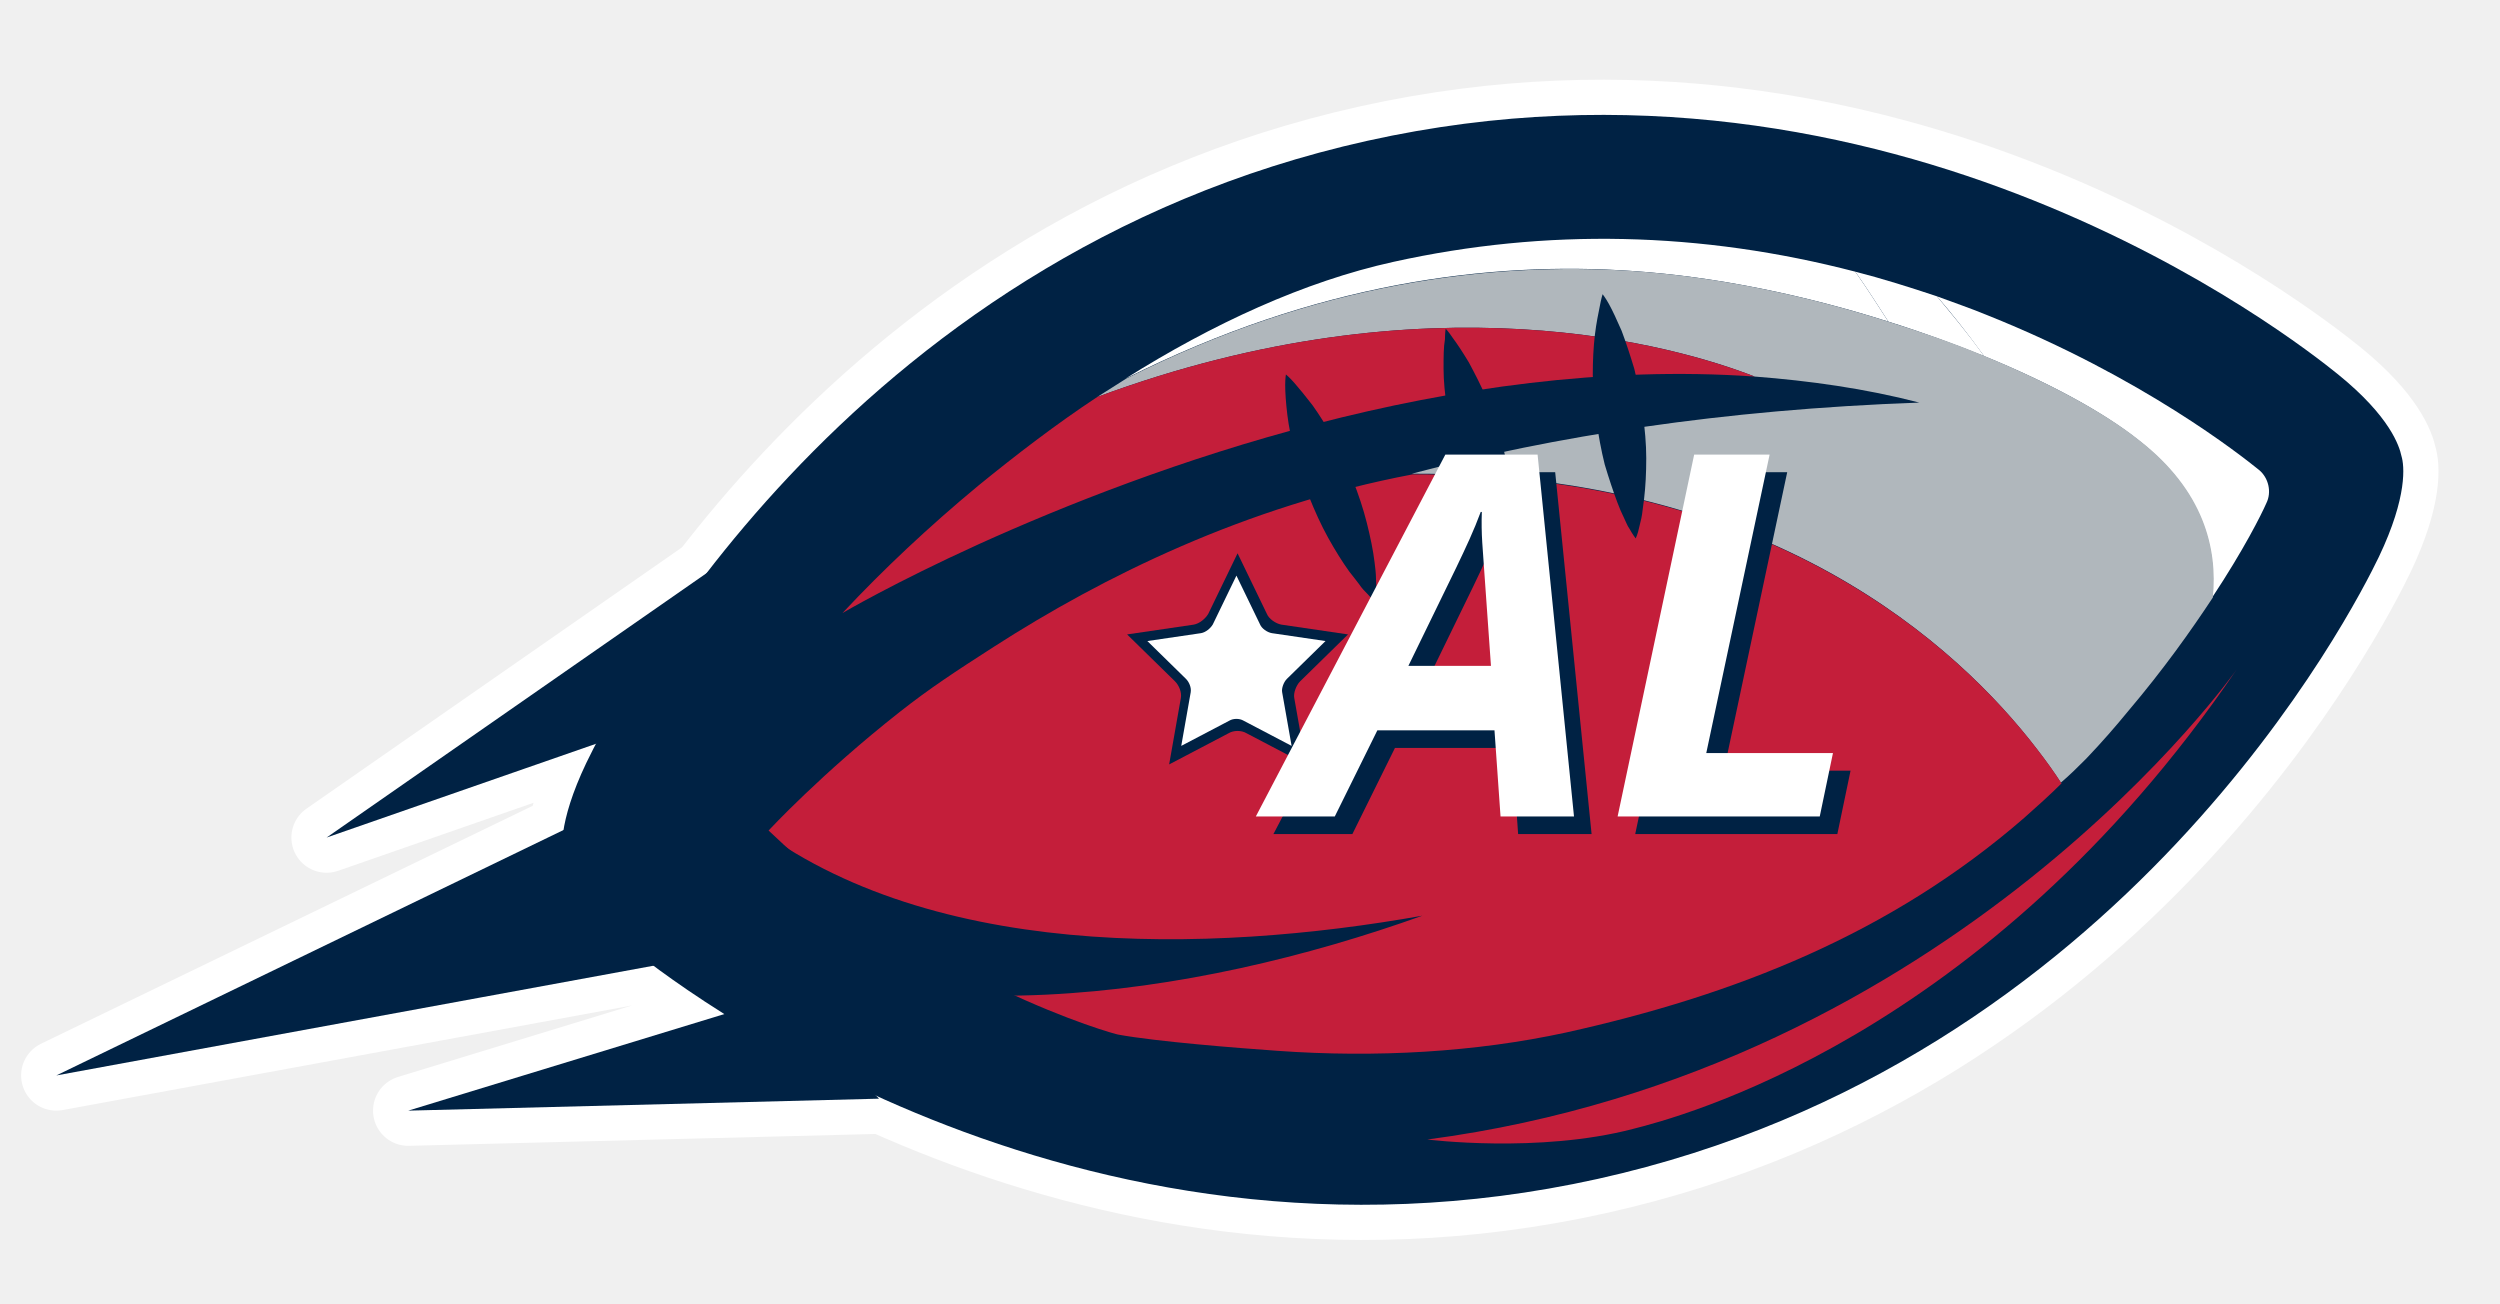
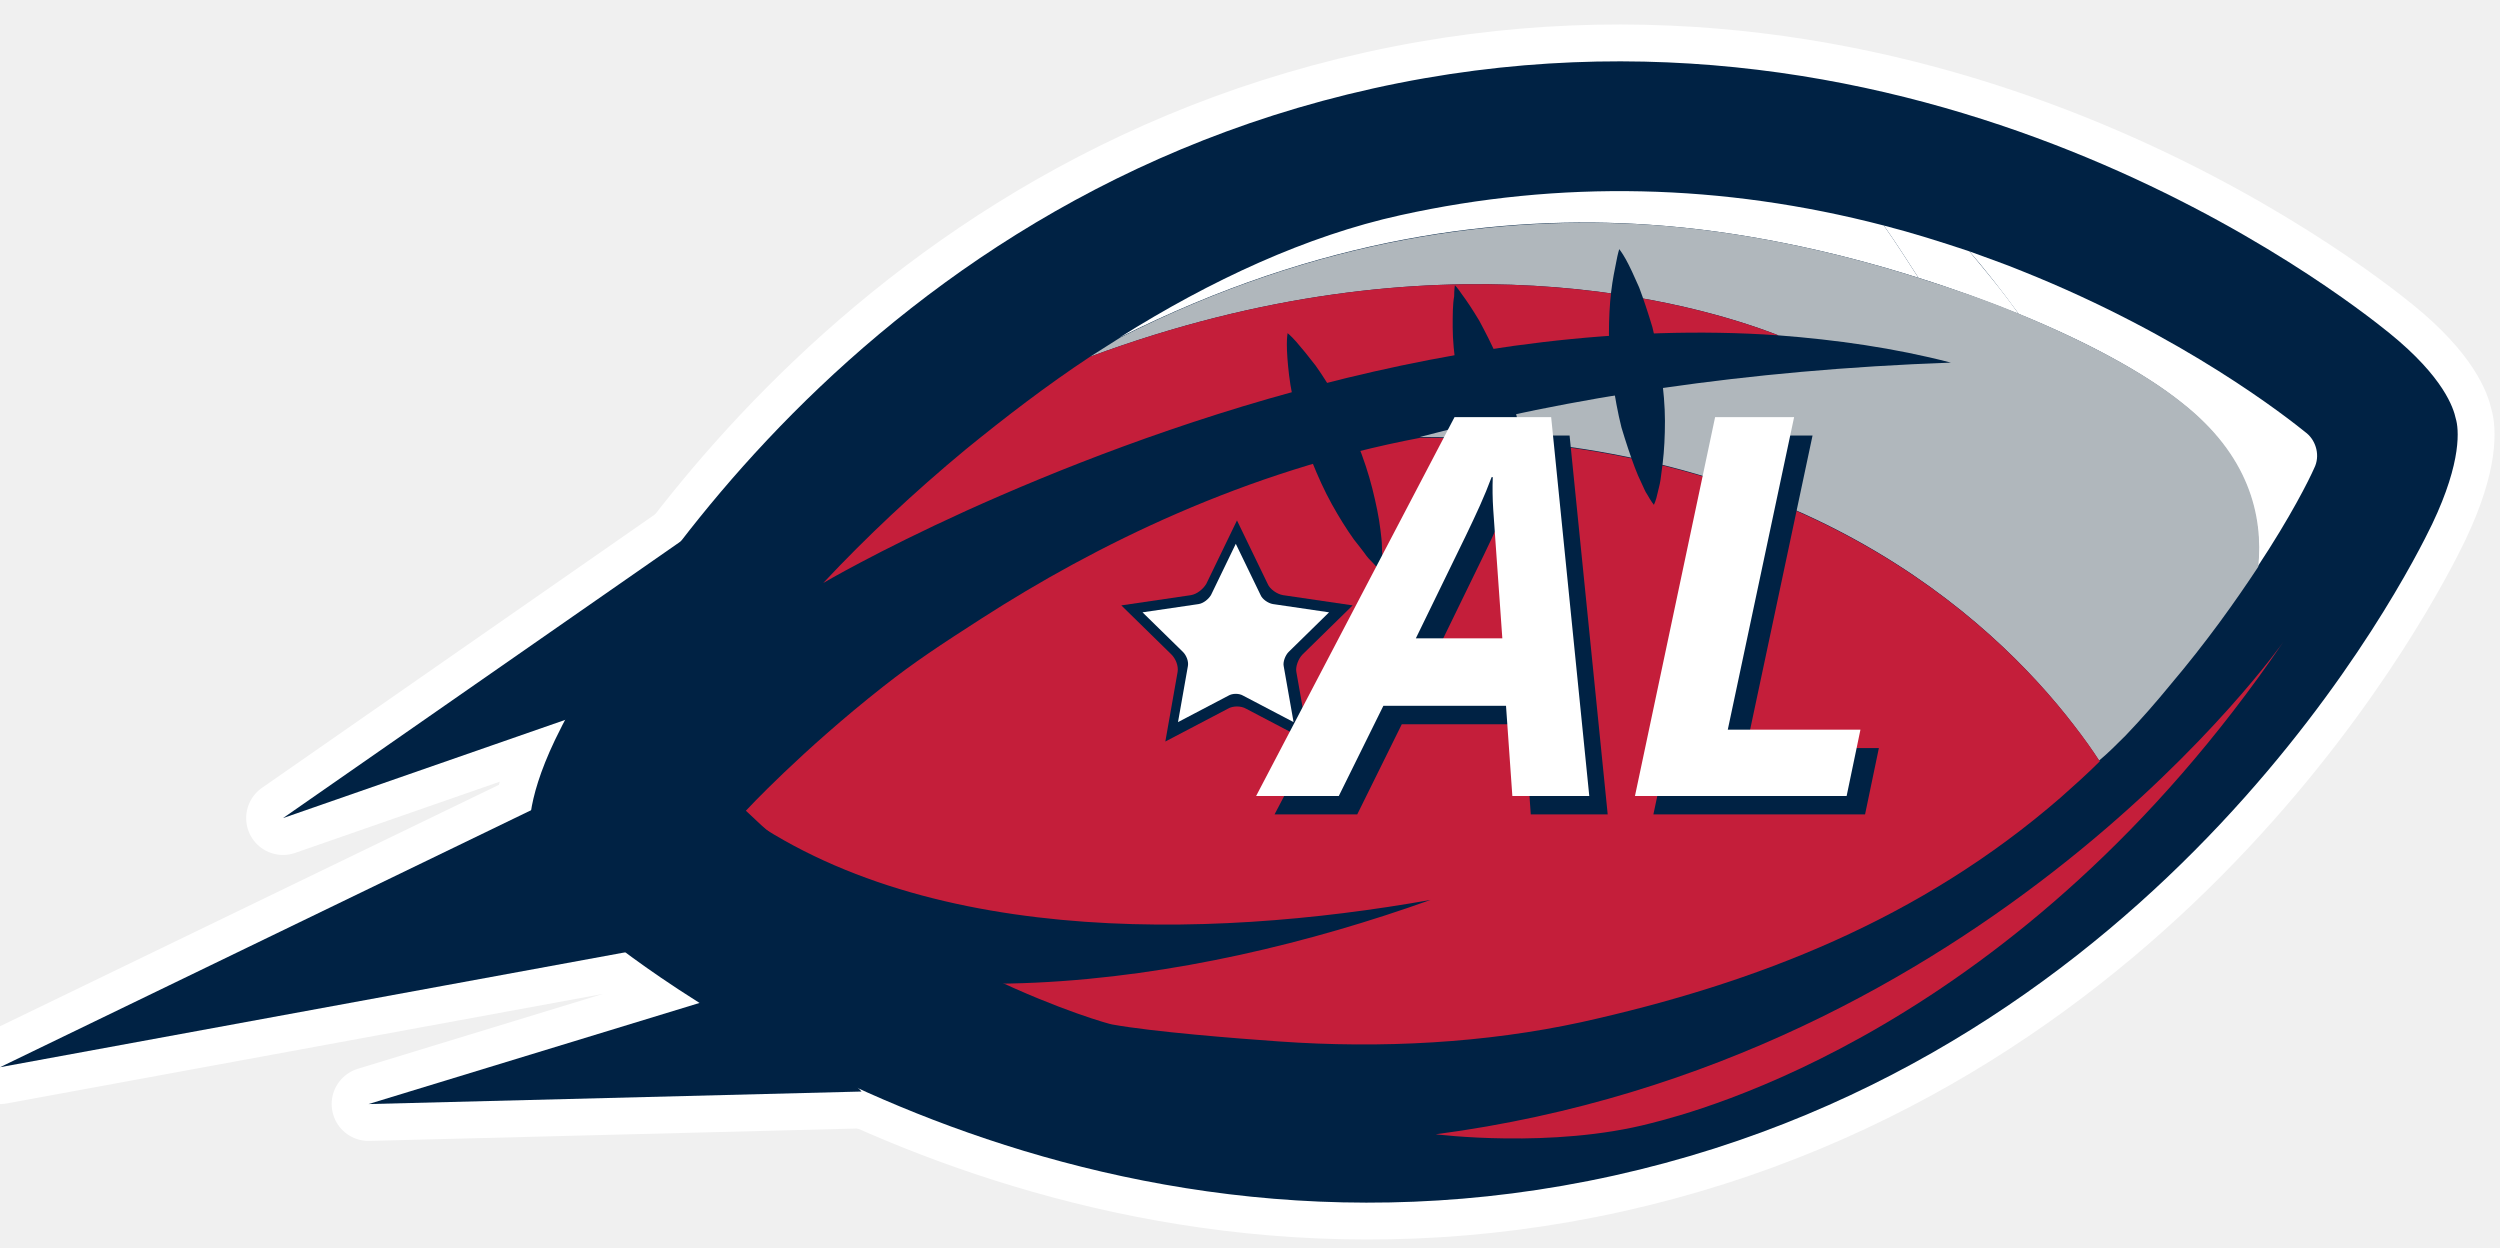
- <svg xmlns="http://www.w3.org/2000/svg" viewBox="-8 -8 355.2 185.2">
+ <svg xmlns="http://www.w3.org/2000/svg" viewBox="0 0 339.2 169.2">
  <defs>
    
  </defs>
  <path d="M0 144.8l88.7-16.3 1.4-27.3zm50 5l66.9-1.7-14.2-14.4zM38.4 111l54.9-38.2-2.9 20.1z" fill="#ffffff" stroke="#ffffff" stroke-width="10" stroke-linejoin="round" />
  <path d="M219 159.5c74.8-16.6 107.5-81.1 111-88.4 4.1-8.6 3.6-13 3.2-14.3-.3-1.4-1.6-5.6-9-11.6C317.9 40.1 261-4.6 186.3 12c-74.7 16.6-107.5 81.1-111 88.4-4.1 8.6-3.6 12.9-3.2 14.3.3 1.4 1.6 5.5 9 11.6 6.2 5.1 63.1 49.8 137.9 33.2z" fill="#ffffff" stroke="#ffffff" stroke-width="10" stroke-linejoin="round" />
  <path d="M0 144.8l88.7-16.3 1.4-27.3zm50 5l66.9-1.7-14.2-14.4zM38.4 111l54.9-38.2-2.9 20.1z" fill="#002244" />
  <path d="M219 159.5c74.8-16.6 107.5-81.1 111-88.4 4.1-8.6 3.6-13 3.2-14.3-.3-1.4-1.6-5.6-9-11.6C317.9 40.1 261-4.6 186.3 12c-74.7 16.6-107.5 81.1-111 88.4-4.1 8.6-3.6 12.9-3.2 14.3.3 1.4 1.6 5.5 9 11.6 6.2 5.1 63.1 49.8 137.9 33.2z" fill="#002244" />
  <path d="M309.8 87.1s-39.9 56.9-115 66.8c0 0 15.8 2 29.2-1.5 5.9-1.5 49.9-12.6 85.8-65.3z" fill="#c41e3a" />
  <path d="M223.9 30.5c12 .8 24.8 3.5 36.4 7.2-1.5-2.3-3-4.7-4.7-7.1-21.9-5.7-43.9-6.2-65.6-1.4-12.7 2.8-25.7 8.8-38.1 16.6 27.2-13.7 51.9-16.7 72-15.3z" fill="#ffffff" />
  <path d="M273.9 42.6c-2.4-3.4-4.8-6.2-6.7-8.5-3.9-1.3-7.7-2.5-11.6-3.5 1.7 2.4 3.2 4.8 4.7 7.1 4.8 1.5 9.4 3.2 13.6 4.9z" fill="#ffffff" />
  <path d="M295.9 54.6c9.1 7.2 11.1 15.3 10.4 22.3 4.5-6.8 7-11.8 7.7-13.4.8-1.6.3-3.6-1-4.7-2.6-2.1-16.6-13.2-38.6-22-2.4-1-4.8-1.8-7.2-2.7 2 2.3 4.3 5.2 6.7 8.5 9.3 3.8 17 8 22 12z" fill="#ffffff" />
  <path d="M288.4 99.8c2.2-2.3 4.2-4.6 6-6.8 5-5.9 8.9-11.4 12-16.1.7-7-1.3-15.2-10.4-22.3-5-4-12.8-8.2-22-12-4.3-1.8-8.9-3.4-13.7-4.9-11.6-3.7-24.4-6.4-36.4-7.2-20-1.3-44.8 1.6-71.9 15.3-1.4.9-2.7 1.7-4.1 2.6 47.2-17.5 82.4-7.2 93.4-2.9 7.8.6 15.7 1.7 23.4 3.7-28.1 1-52 4.8-72.1 10.1 51.1-.2 77.7 24.7 88.7 39 1.4 1.8 2.6 3.5 3.5 4.9 1.2-1 2.4-2.2 3.6-3.4z" fill="#b0b7bc" />
  <path d="M241.3 45.5c-11.1-4.3-46.2-14.6-93.4 2.9-5.9 3.9-11.5 8.2-16.9 12.6-7 5.8-13.5 11.9-19.3 18.1 0 0 7.3-4.3 19.4-9.8 24.1-10.9 67.2-26.8 110.2-23.8zm38.3 62.7c0-.1.1-.2.1-.3-.1.1-.1.2-.1.3 1.8-1.6 3.6-3.2 5.3-4.9-.9-1.4-2.1-3.1-3.5-4.9 0 .8 0 .8 0 0-11-14.3-37.6-39.2-88.7-39-23.8 4.5-44.1 14.6-59.5 24.5-5.6 3.6-9.1 5.9-13.3 9.2-11.2 8.8-18.7 16.9-18.7 16.9 22.4 21.5 49.3 29 49.7 29 5.5 1 16.9 1.9 22.6 2.3 14 1 28.1.2 41-2.6 23.9-5.3 46.1-14 65.1-30.5z" fill="#c41e3a" />
  <path d="M174.7 45.2s.5.4 1.2 1.2c.7.8 1.6 1.9 2.6 3.2 1 1.4 2 3 3 4.8 1 1.8 1.9 3.8 2.7 5.8.8 2 1.5 4.1 2 6.1s.9 3.9 1.1 5.6c.1.8.2 1.6.2 2.3 0 .7.1 1.3.1 1.8 0 1-.1 1.6-.1 1.6s-.5-.4-1.2-1.2c-.4-.4-.8-.8-1.2-1.4-.4-.5-.9-1.2-1.4-1.8-1-1.4-2-3-3-4.8-1-1.8-1.9-3.8-2.7-5.8-.8-2-1.5-4.1-2-6.1s-.9-3.9-1.1-5.6c-.2-1.7-.3-3.1-.3-4.2 0-.9.1-1.5.1-1.5zm45-11.4s.4.5.9 1.4c.5.9 1.1 2.2 1.8 3.8.6 1.6 1.2 3.4 1.8 5.4.5 2 .9 4.2 1.2 6.3.3 2.2.5 4.4.5 6.4 0 2.1-.1 4-.3 5.7-.1.8-.2 1.6-.3 2.3-.1.7-.3 1.3-.4 1.8-.2 1-.5 1.6-.5 1.6s-.4-.5-.9-1.4c-.3-.4-.5-1-.8-1.6-.3-.6-.6-1.3-.9-2.1-.6-1.6-1.2-3.4-1.8-5.4-.5-2-.9-4.2-1.2-6.3-.3-2.2-.4-4.4-.5-6.4 0-2.1.1-4 .3-5.7.2-1.7.5-3.1.7-4.1.2-1.1.4-1.7.4-1.7zm-22.3 4.9s.4.4 1 1.3c.6.8 1.4 2 2.3 3.5.8 1.5 1.7 3.2 2.5 5.1.8 1.9 1.5 4 2.1 6.1.6 2.1 1.1 4.2 1.4 6.3.3 2 .5 4 .5 5.7V69c0 .7-.1 1.3-.1 1.8-.1 1-.2 1.6-.2 1.6s-.4-.4-1-1.3c-.3-.4-.7-.9-1.1-1.5-.4-.6-.8-1.3-1.2-2-.8-1.5-1.7-3.2-2.5-5.1-.8-1.9-1.5-4-2.1-6.1-.6-2.1-1-4.3-1.4-6.3-.3-2-.5-4-.5-5.7 0-1.7 0-3.1.2-4.2 0-.9.1-1.5.1-1.5zm-3.3 83.4c-32.4 11.6-74.9 18.2-106.4.4 3.3-4.8 6.6-9.7 9.8-14.5 25.4 20.6 66.3 19.5 96.6 14.1z" fill="#002244" />
  <g transform="translate(6,7) translate(161,80) scale(1.12) translate(-161,-80)">
    <path d="M161.6 68.2l3 6.2c.2.5.9 1 1.5 1.1l6.8 1-4.9 4.8c-.4.4-.7 1.2-.6 1.7l1.2 6.8-6.1-3.2c-.5-.3-1.3-.3-1.8 0l-6.1 3.2 1.2-6.8c.1-.6-.2-1.3-.6-1.7l-4.9-4.8 6.8-1c.6-.1 1.2-.6 1.5-1.1l3-6.2z" fill="#002244" transform="translate(161,80) scale(1.24) translate(-161,-80)" />
    <path d="M161.6 68.2l3 6.2c.2.5.9 1 1.5 1.1l6.8 1-4.9 4.8c-.4.4-.7 1.2-.6 1.7l1.2 6.8-6.1-3.2c-.5-.3-1.3-.3-1.8 0l-6.1 3.2 1.2-6.8c.1-.6-.2-1.3-.6-1.7l-4.9-4.8 6.8-1c.6-.1 1.2-.6 1.5-1.1l3-6.2z" fill="#ffffff" />
  </g>
  <text x="218.5" y="110.5" text-anchor="middle" font-family="'UFC Sans Condensed','Arial Narrow',sans-serif" font-weight="700" font-style="italic" font-size="72" fill="#002244">AL</text>
  <text x="216" y="108" text-anchor="middle" font-family="'UFC Sans Condensed','Arial Narrow',sans-serif" font-weight="700" font-style="italic" font-size="72" fill="#ffffff">AL</text>
</svg>
